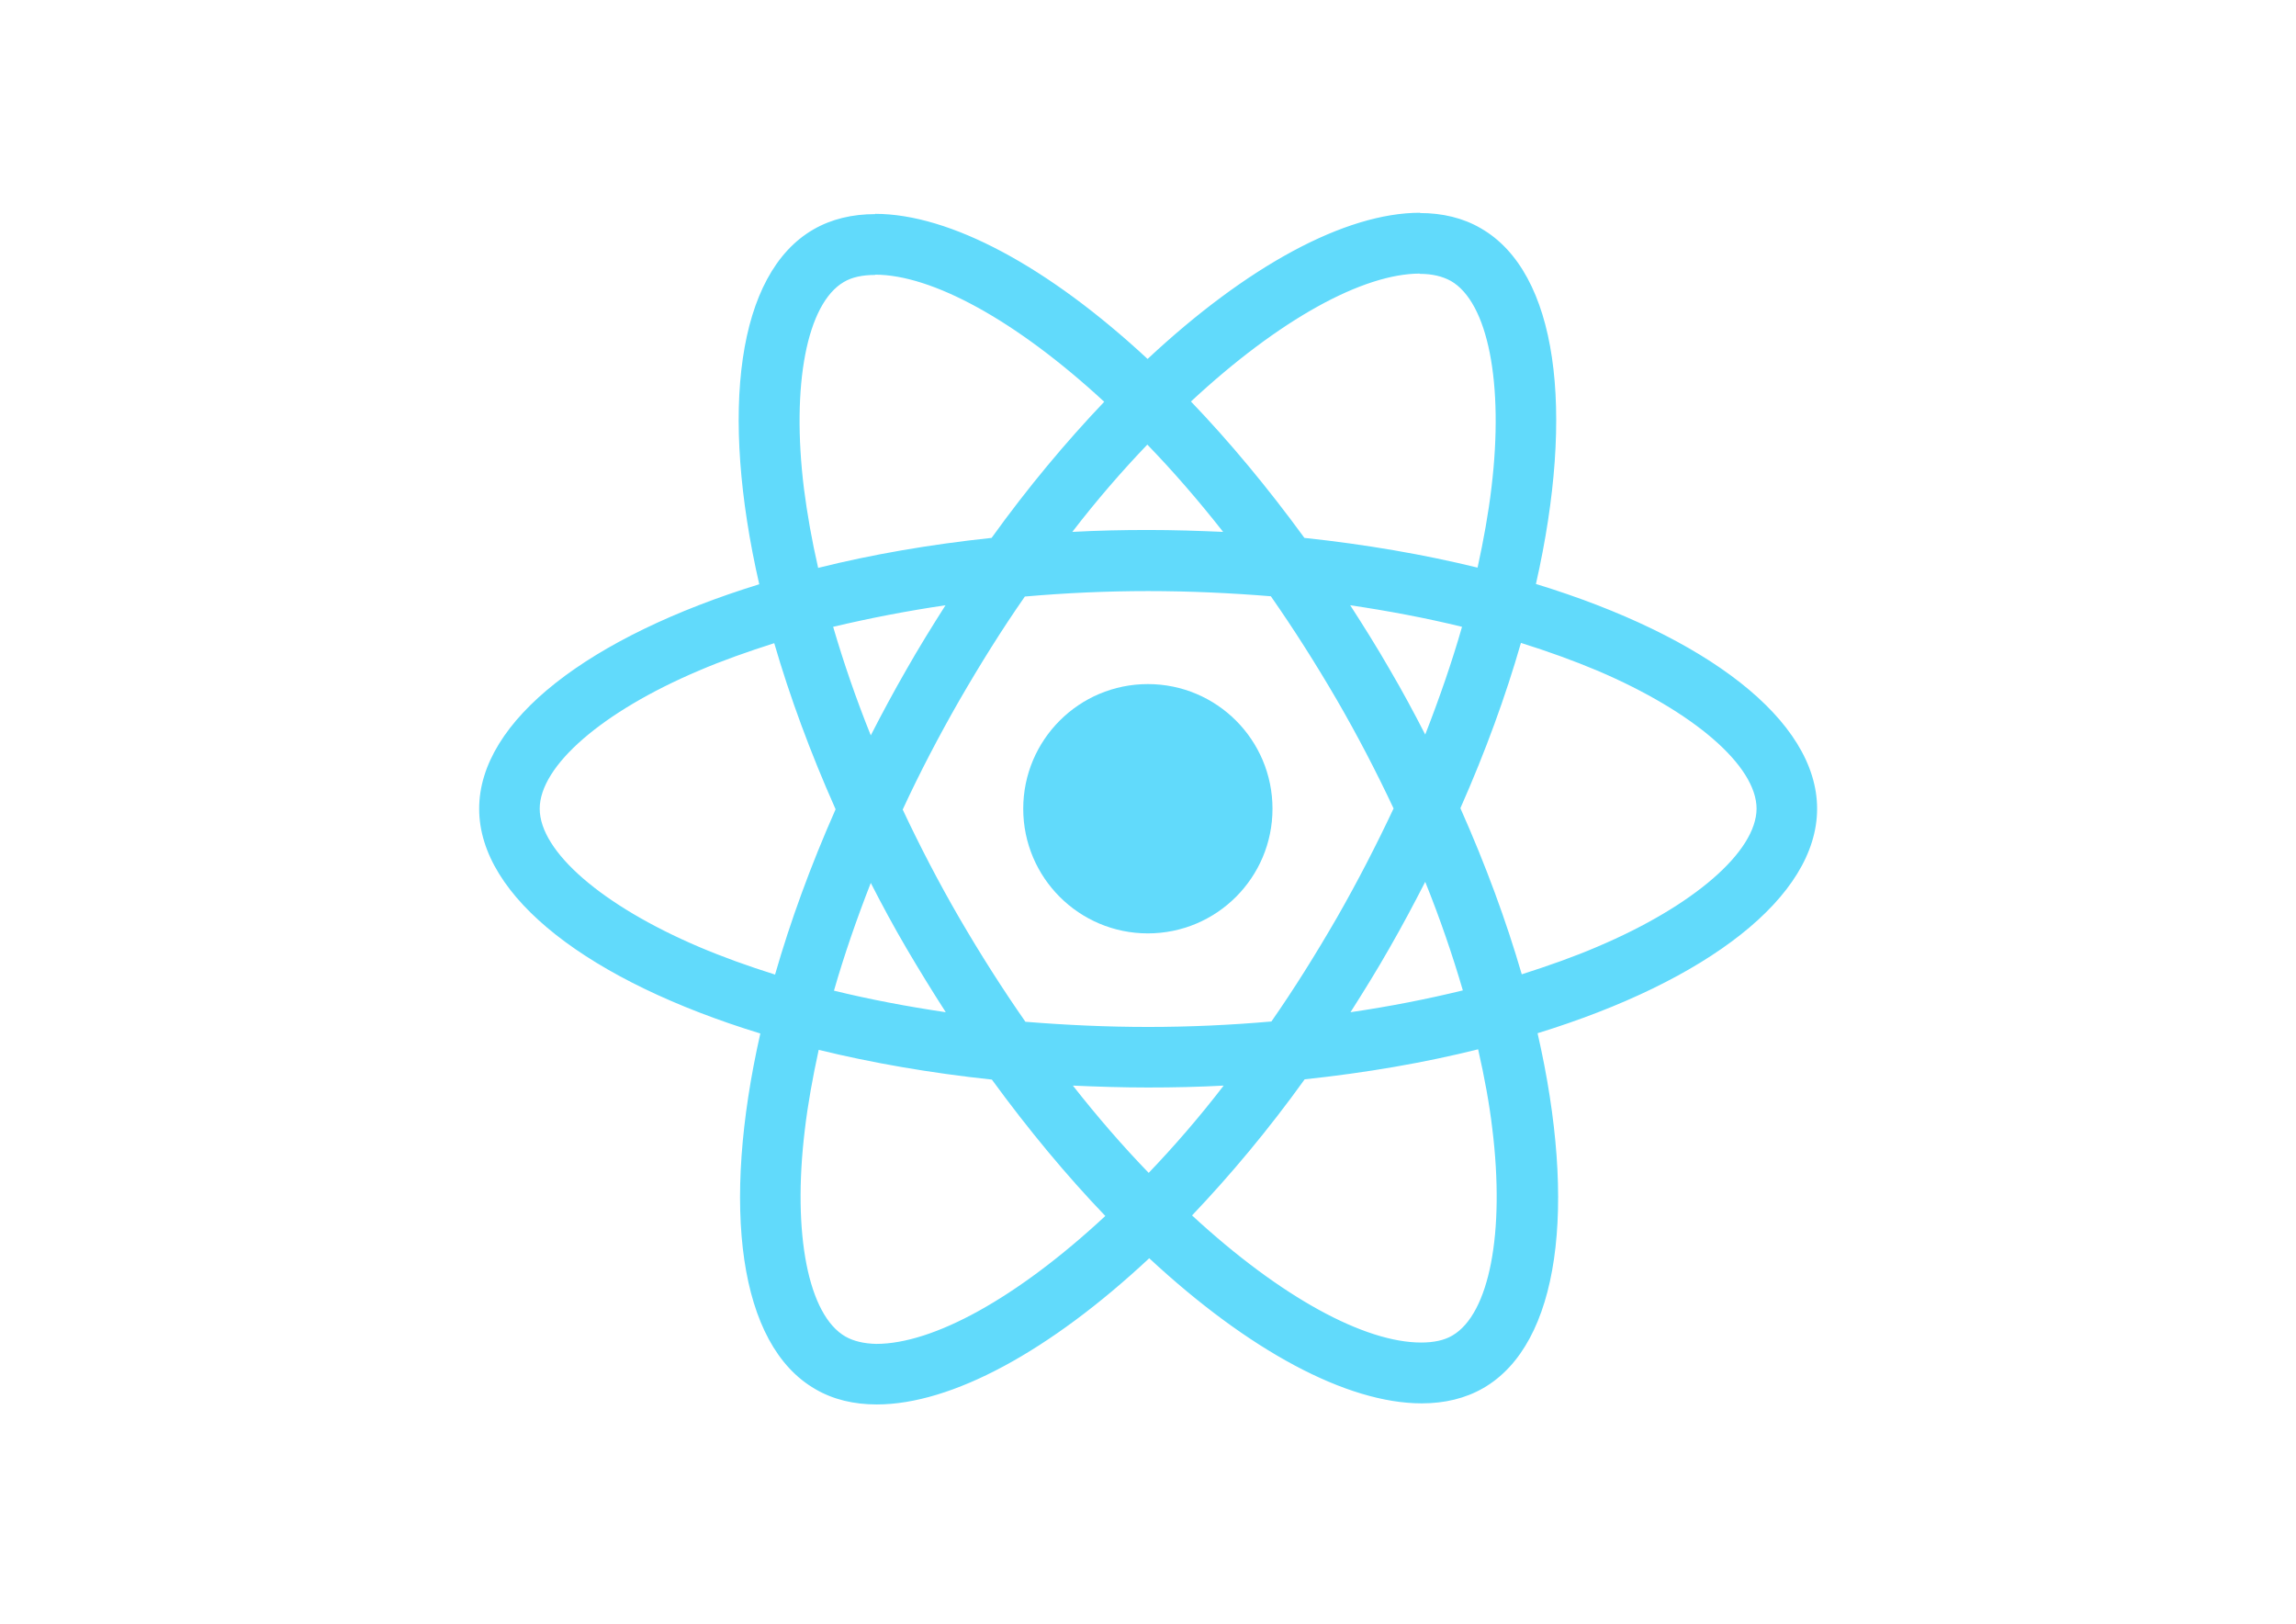
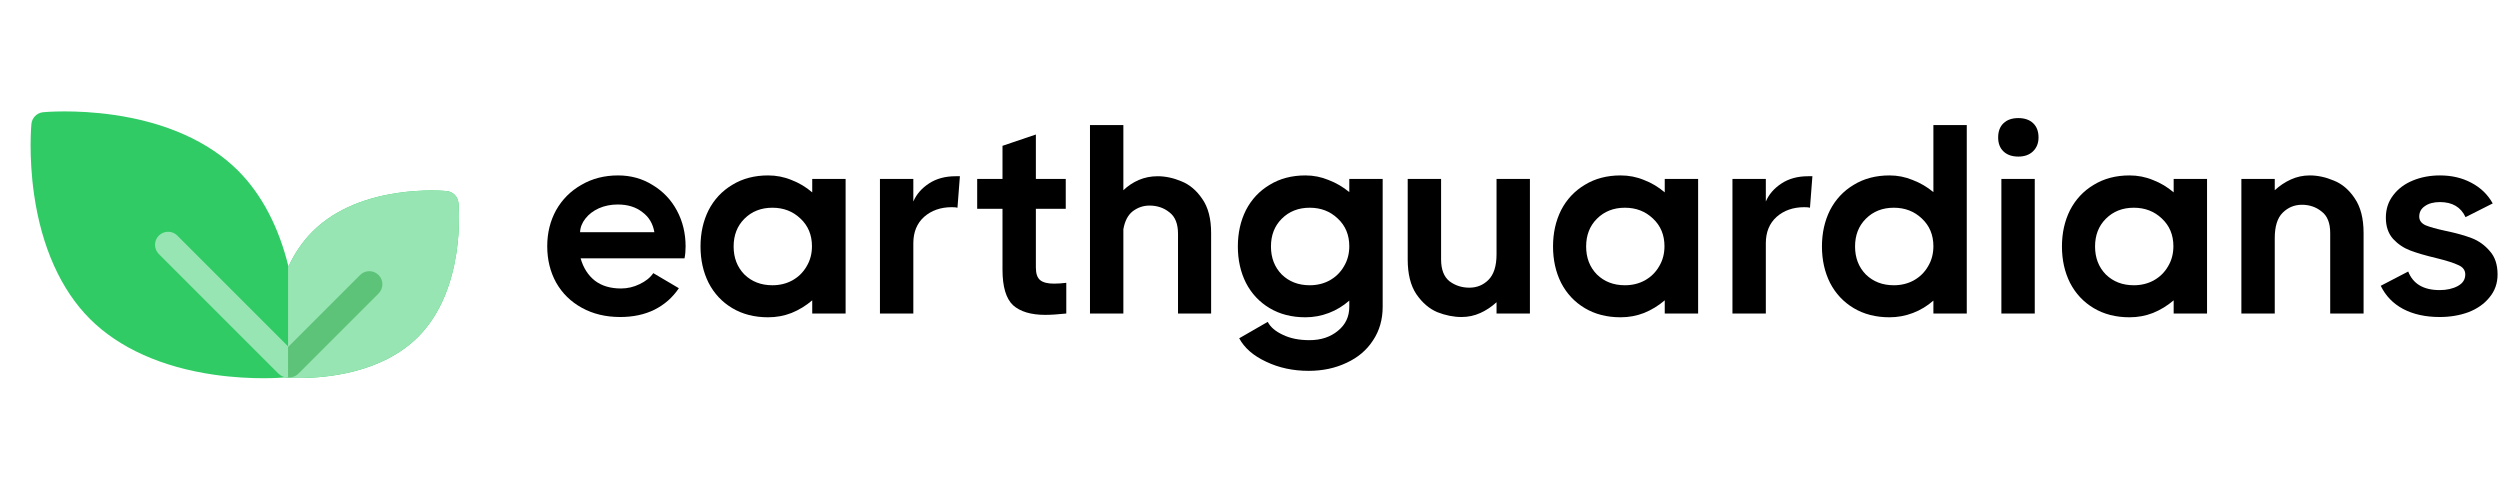
- <svg xmlns="http://www.w3.org/2000/svg" viewBox="0 0 841.9 595.3">
-   <g fill="#61DAFB">
-     <path d="M666.3 296.5c0-32.5-40.7-63.3-103.1-82.4 14.4-63.6 8-114.2-20.2-130.4-6.5-3.8-14.1-5.6-22.4-5.6v22.3c4.6 0 8.3.9 11.4 2.6 13.6 7.8 19.5 37.5 14.9 75.7-1.1 9.4-2.9 19.3-5.1 29.4-19.6-4.8-41-8.5-63.5-10.9-13.5-18.5-27.5-35.3-41.6-50 32.6-30.3 63.2-46.9 84-46.9V78c-27.5 0-63.5 19.6-99.9 53.6-36.4-33.8-72.4-53.2-99.9-53.2v22.3c20.7 0 51.4 16.5 84 46.6-14 14.7-28 31.4-41.3 49.9-22.6 2.4-44 6.1-63.6 11-2.3-10-4-19.7-5.2-29-4.7-38.2 1.1-67.9 14.6-75.8 3-1.8 6.9-2.6 11.5-2.6V78.5c-8.4 0-16 1.8-22.6 5.6-28.1 16.2-34.4 66.7-19.9 130.1-62.2 19.2-102.7 49.9-102.7 82.3 0 32.5 40.7 63.3 103.1 82.4-14.4 63.6-8 114.2 20.2 130.4 6.5 3.8 14.1 5.6 22.5 5.6 27.5 0 63.5-19.6 99.9-53.6 36.4 33.8 72.4 53.2 99.9 53.2 8.4 0 16-1.8 22.6-5.6 28.1-16.2 34.4-66.7 19.9-130.1 62-19.1 102.5-49.9 102.5-82.3zm-130.2-66.7c-3.7 12.9-8.3 26.2-13.5 39.5-4.1-8-8.4-16-13.1-24-4.6-8-9.5-15.8-14.4-23.4 14.2 2.1 27.9 4.7 41 7.9zm-45.8 106.5c-7.8 13.5-15.8 26.3-24.1 38.2-14.9 1.3-30 2-45.2 2-15.1 0-30.2-.7-45-1.9-8.3-11.9-16.4-24.6-24.2-38-7.6-13.1-14.5-26.4-20.8-39.8 6.2-13.4 13.2-26.8 20.7-39.9 7.8-13.5 15.8-26.3 24.1-38.2 14.9-1.3 30-2 45.2-2 15.1 0 30.2.7 45 1.9 8.3 11.9 16.4 24.6 24.2 38 7.6 13.1 14.5 26.4 20.8 39.8-6.3 13.4-13.2 26.8-20.7 39.9zm32.3-13c5.4 13.4 10 26.8 13.8 39.8-13.1 3.2-26.9 5.9-41.2 8 4.9-7.7 9.8-15.6 14.4-23.7 4.6-8 8.9-16.1 13-24.1zM421.2 430c-9.3-9.6-18.6-20.3-27.8-32 9 .4 18.2.7 27.5.7 9.4 0 18.7-.2 27.8-.7-9 11.7-18.3 22.4-27.5 32zm-74.4-58.9c-14.2-2.1-27.9-4.7-41-7.9 3.7-12.9 8.3-26.2 13.5-39.5 4.1 8 8.4 16 13.1 24 4.7 8 9.5 15.8 14.4 23.4zM420.7 163c9.3 9.6 18.6 20.3 27.8 32-9-.4-18.2-.7-27.5-.7-9.4 0-18.7.2-27.8.7 9-11.7 18.3-22.4 27.5-32zm-74 58.9c-4.9 7.7-9.8 15.6-14.4 23.7-4.6 8-8.9 16-13 24-5.4-13.4-10-26.8-13.8-39.8 13.1-3.1 26.9-5.8 41.2-7.9zm-90.5 125.2c-35.4-15.1-58.3-34.9-58.3-50.6 0-15.7 22.9-35.6 58.3-50.6 8.6-3.7 18-7 27.7-10.1 5.7 19.6 13.2 40 22.5 60.9-9.2 20.8-16.6 41.1-22.2 60.6-9.9-3.1-19.3-6.5-28-10.2zM310 490c-13.6-7.8-19.5-37.5-14.9-75.7 1.1-9.4 2.9-19.3 5.1-29.4 19.6 4.8 41 8.5 63.5 10.9 13.5 18.5 27.5 35.3 41.6 50-32.6 30.3-63.2 46.9-84 46.9-4.5-.1-8.3-1-11.3-2.7zm237.2-76.2c4.7 38.2-1.1 67.9-14.6 75.8-3 1.8-6.9 2.6-11.5 2.6-20.7 0-51.4-16.5-84-46.6 14-14.7 28-31.4 41.3-49.9 22.6-2.4 44-6.1 63.6-11 2.3 10.1 4.1 19.8 5.2 29.1zm38.5-66.7c-8.6 3.7-18 7-27.7 10.1-5.7-19.6-13.2-40-22.5-60.9 9.2-20.8 16.6-41.1 22.2-60.6 9.9 3.1 19.3 6.5 28.1 10.2 35.4 15.1 58.3 34.9 58.3 50.6-.1 15.7-23 35.6-58.4 50.6zM320.8 78.4z" />
-     <circle cx="420.9" cy="296.5" r="45.7" />
-     <path d="M520.5 78.1z" />
-   </g>
+ <svg xmlns="http://www.w3.org/2000/svg" width="868" height="170" viewBox="0 0 868 170" fill="none">
+   <path d="M839.96 75.207C839.96 76.515 840.676 77.512 842.109 78.197C843.605 78.82 845.941 79.475 849.119 80.16C852.733 80.908 855.754 81.749 858.184 82.683C860.614 83.618 862.702 85.113 864.446 87.169C866.253 89.163 867.157 91.874 867.157 95.3C867.157 98.354 866.222 101.002 864.353 103.245C862.546 105.488 860.116 107.201 857.063 108.385C854.01 109.507 850.676 110.067 847.063 110.067C842.14 110.067 837.903 109.133 834.352 107.264C830.863 105.394 828.277 102.715 826.595 99.226L836.128 94.272C837.81 98.572 841.455 100.721 847.063 100.721C849.493 100.721 851.58 100.254 853.325 99.319C855.069 98.385 855.941 97.045 855.941 95.3C855.941 93.805 855.131 92.715 853.511 92.029C851.954 91.282 849.399 90.472 845.848 89.599C842.172 88.727 839.181 87.855 836.875 86.983C834.57 86.11 832.576 84.771 830.894 82.964C829.212 81.094 828.37 78.633 828.37 75.58C828.37 72.59 829.212 70.004 830.894 67.823C832.576 65.58 834.85 63.867 837.717 62.683C840.583 61.499 843.729 60.907 847.156 60.907C851.206 60.907 854.82 61.748 857.998 63.43C861.238 65.113 863.73 67.511 865.474 70.627L856.035 75.393C854.415 71.904 851.455 70.16 847.156 70.16C844.975 70.16 843.231 70.627 841.922 71.561C840.614 72.434 839.96 73.649 839.96 75.207Z" fill="black" />
+   <path d="M801.944 60.907C804.686 60.907 807.458 61.499 810.262 62.683C813.128 63.804 815.558 65.86 817.552 68.851C819.608 71.842 820.636 75.861 820.636 80.908V108.852H809.047V80.908C809.047 77.418 808.05 74.926 806.056 73.431C804.125 71.873 801.851 71.094 799.234 71.094C796.617 71.094 794.374 72.029 792.505 73.898C790.698 75.705 789.794 78.633 789.794 82.683V108.852H778.205V62.122H789.794V66.047C791.476 64.49 793.346 63.243 795.402 62.309C797.458 61.374 799.639 60.907 801.944 60.907Z" fill="black" />
+   <path d="M754.695 62.122H766.285V108.852H754.695V104.273C752.515 106.142 750.116 107.606 747.499 108.665C744.944 109.662 742.234 110.161 739.368 110.161C734.632 110.161 730.489 109.102 726.938 106.983C723.386 104.865 720.645 101.936 718.713 98.198C716.844 94.459 715.909 90.254 715.909 85.581C715.909 80.908 716.844 76.702 718.713 72.963C720.645 69.225 723.386 66.297 726.938 64.178C730.489 61.997 734.632 60.907 739.368 60.907C742.234 60.907 744.944 61.437 747.499 62.496C750.116 63.493 752.515 64.926 754.695 66.795V62.122ZM740.863 99.039C743.418 99.039 745.723 98.478 747.779 97.357C749.898 96.173 751.549 94.553 752.733 92.497C753.979 90.441 754.602 88.104 754.602 85.487C754.602 81.562 753.262 78.353 750.583 75.861C747.966 73.368 744.726 72.122 740.863 72.122C736.938 72.122 733.698 73.4 731.143 75.954C728.651 78.447 727.405 81.655 727.405 85.581C727.405 89.506 728.651 92.746 731.143 95.3C733.698 97.793 736.938 99.039 740.863 99.039Z" fill="black" />
+   <path d="M700.767 54.365C698.587 54.365 696.873 53.773 695.627 52.589C694.381 51.405 693.758 49.785 693.758 47.729C693.758 45.611 694.381 43.96 695.627 42.776C696.873 41.592 698.587 41 700.767 41C702.948 41 704.662 41.592 705.908 42.776C707.154 43.96 707.777 45.611 707.777 47.729C707.777 49.723 707.123 51.343 705.814 52.589C704.568 53.773 702.886 54.365 700.767 54.365ZM694.879 108.853V62.122H706.468V108.853H694.879Z" fill="black" />
+   <path d="M671.274 43.43H682.863V108.852H671.274V104.366C669.155 106.235 666.788 107.668 664.171 108.665C661.554 109.662 658.844 110.161 656.04 110.161C651.304 110.161 647.161 109.101 643.609 106.983C640.058 104.864 637.316 101.936 635.385 98.198C633.516 94.459 632.581 90.253 632.581 85.58C632.581 80.907 633.516 76.702 635.385 72.963C637.316 69.225 640.058 66.296 643.609 64.178C647.161 61.997 651.304 60.907 656.04 60.907C658.844 60.907 661.523 61.436 664.077 62.496C666.694 63.492 669.093 64.894 671.274 66.701V43.43ZM657.535 99.039C660.09 99.039 662.395 98.478 664.451 97.356C666.57 96.173 668.221 94.553 669.405 92.496C670.651 90.44 671.274 88.104 671.274 85.487C671.274 81.562 669.934 78.353 667.255 75.861C664.638 73.368 661.398 72.122 657.535 72.122C653.61 72.122 650.37 73.399 647.815 75.954C645.323 78.446 644.077 81.655 644.077 85.58C644.077 89.506 645.323 92.746 647.815 95.3C650.37 97.793 653.61 99.039 657.535 99.039Z" fill="black" />
+   <path d="M629.265 61.187L628.424 72.122C628.05 71.998 627.395 71.935 626.461 71.935C622.598 71.935 619.389 73.057 616.834 75.3C614.342 77.543 613.096 80.596 613.096 84.459V108.852H601.507V62.122H613.096V69.973C614.155 67.48 615.962 65.393 618.517 63.711C621.071 62.028 624.155 61.187 627.769 61.187H629.265Z" fill="black" />
+   <path d="M577.998 62.122H589.587V108.852H577.998V104.273C575.817 106.142 573.419 107.606 570.802 108.665C568.247 109.662 565.537 110.161 562.671 110.161C557.935 110.161 553.792 109.102 550.24 106.983C546.689 104.865 543.947 101.936 542.016 98.198C540.147 94.459 539.212 90.254 539.212 85.581C539.212 80.908 540.147 76.702 542.016 72.963C543.947 69.225 546.689 66.297 550.24 64.178C553.792 61.997 557.935 60.907 562.671 60.907C565.537 60.907 568.247 61.437 570.802 62.496C573.419 63.493 575.817 64.926 577.998 66.795V62.122ZM564.166 99.039C566.721 99.039 569.026 98.478 571.082 97.357C573.2 96.173 574.852 94.553 576.035 92.497C577.282 90.441 577.905 88.104 577.905 85.487C577.905 81.562 576.565 78.353 573.886 75.861C571.269 73.368 568.029 72.122 564.166 72.122C560.241 72.122 557.001 73.4 554.446 75.954C551.954 78.447 550.708 81.655 550.708 85.581C550.708 89.506 551.954 92.746 554.446 95.3C557.001 97.793 560.241 99.039 564.166 99.039Z" fill="black" />
+   <path d="M519.598 62.122H531.187V108.852H519.598V104.927C517.916 106.485 516.046 107.731 513.99 108.665C511.934 109.6 509.753 110.067 507.448 110.067C504.707 110.067 501.903 109.507 499.037 108.385C496.233 107.201 493.803 105.114 491.747 102.123C489.753 99.132 488.756 95.114 488.756 90.067V62.122H500.345V90.067C500.345 93.556 501.311 96.079 503.242 97.637C505.236 99.132 507.541 99.88 510.158 99.88C512.775 99.88 514.987 98.977 516.794 97.17C518.663 95.3 519.598 92.341 519.598 88.291V62.122Z" fill="black" />
+   <path d="M468.475 62.122H480.064V106.516C480.064 110.94 478.943 114.834 476.7 118.198C474.519 121.563 471.466 124.149 467.54 125.956C463.615 127.825 459.222 128.759 454.362 128.759C448.942 128.759 444.019 127.7 439.596 125.582C435.172 123.526 432.056 120.815 430.25 117.451L440.156 111.75C441.091 113.557 442.836 115.052 445.39 116.236C447.945 117.482 451.029 118.105 454.643 118.105C458.63 118.105 461.933 117.015 464.55 114.834C467.167 112.715 468.475 109.943 468.475 106.516V104.366C466.357 106.235 463.989 107.669 461.372 108.665C458.755 109.662 456.045 110.161 453.241 110.161C448.506 110.161 444.362 109.102 440.811 106.983C437.259 104.865 434.518 101.936 432.586 98.198C430.717 94.459 429.782 90.254 429.782 85.581C429.782 80.908 430.717 76.702 432.586 72.963C434.518 69.225 437.259 66.297 440.811 64.178C444.362 61.997 448.506 60.907 453.241 60.907C456.045 60.907 458.724 61.437 461.279 62.496C463.895 63.493 466.294 64.895 468.475 66.701V62.122ZM454.736 99.039C457.291 99.039 459.596 98.478 461.652 97.357C463.771 96.173 465.422 94.553 466.606 92.497C467.852 90.441 468.475 88.104 468.475 85.487C468.475 81.562 467.135 78.353 464.456 75.861C461.839 73.368 458.599 72.122 454.736 72.122C450.811 72.122 447.571 73.4 445.016 75.954C442.524 78.447 441.278 81.655 441.278 85.581C441.278 89.506 442.524 92.746 445.016 95.3C447.571 97.793 450.811 99.039 454.736 99.039Z" fill="black" />
+   <path d="M420.501 108.852H409.005V81.188C409.005 77.698 408.008 75.206 406.014 73.711C404.083 72.153 401.777 71.374 399.098 71.374C396.98 71.374 395.048 72.029 393.304 73.337C391.621 74.645 390.531 76.733 390.032 79.599V108.852H378.443V43.43H390.032V66.047C391.59 64.552 393.366 63.368 395.36 62.496C397.416 61.623 399.597 61.187 401.902 61.187C404.644 61.187 407.416 61.779 410.22 62.963C413.024 64.084 415.423 66.109 417.416 69.038C419.473 71.966 420.501 75.923 420.501 80.907V108.852Z" fill="black" />
+   <path d="M359.655 92.871C359.655 94.989 360.153 96.453 361.15 97.263C362.147 98.073 363.736 98.478 365.917 98.478C367.225 98.478 368.658 98.385 370.216 98.198V108.852C367.287 109.164 364.857 109.32 362.926 109.32C357.941 109.32 354.203 108.198 351.711 105.955C349.281 103.65 348.066 99.537 348.066 93.618V72.496H339.28V62.122H348.066V50.626L359.655 46.701V62.122H370.029V72.496H359.655V92.871Z" fill="black" />
+   <path d="M333.275 61.187L332.434 72.122C332.06 71.998 331.406 71.935 330.472 71.935C326.609 71.935 323.4 73.057 320.845 75.3C318.353 77.543 317.107 80.596 317.107 84.459V108.852H305.518V62.122H317.107V69.973C318.166 67.48 319.973 65.393 322.527 63.711C325.082 62.028 328.166 61.187 331.78 61.187H333.275Z" fill="black" />
+   <path d="M282.007 62.122H293.596V108.852H282.007V104.273C279.826 106.142 277.427 107.606 274.81 108.665C272.256 109.662 269.545 110.161 266.679 110.161C261.944 110.161 257.801 109.102 254.249 106.983C250.698 104.865 247.956 101.936 246.025 98.198C244.155 94.459 243.221 90.254 243.221 85.581C243.221 80.908 244.155 76.702 246.025 72.963C247.956 69.225 250.698 66.297 254.249 64.178C257.801 61.997 261.944 60.907 266.679 60.907C269.545 60.907 272.256 61.437 274.81 62.496C277.427 63.493 279.826 64.926 282.007 66.795V62.122ZM268.175 99.039C270.729 99.039 273.035 98.478 275.091 97.357C277.209 96.173 278.86 94.553 280.044 92.497C281.29 90.441 281.913 88.104 281.913 85.487C281.913 81.562 280.574 78.353 277.895 75.861C275.278 73.368 272.038 72.122 268.175 72.122C264.249 72.122 261.009 73.4 258.455 75.954C255.963 78.447 254.716 81.655 254.716 85.581C254.716 89.506 255.963 92.746 258.455 95.3C261.009 97.793 264.249 99.039 268.175 99.039Z" fill="black" />
+   <path d="M214.58 60.907C219.066 60.907 223.085 62.029 226.637 64.272C230.25 66.452 233.054 69.412 235.048 73.15C237.042 76.889 238.039 81.032 238.039 85.581C238.039 87.076 237.914 88.447 237.665 89.693H201.589C202.524 92.995 204.175 95.581 206.543 97.45C208.91 99.257 211.932 100.16 215.608 100.16C217.851 100.16 220.001 99.662 222.057 98.665C224.175 97.668 225.764 96.391 226.824 94.833L235.702 100.067C233.522 103.307 230.687 105.799 227.197 107.544C223.77 109.226 219.814 110.067 215.328 110.067C210.343 110.067 205.919 109.008 202.056 106.89C198.193 104.771 195.203 101.843 193.084 98.104C191.028 94.366 190 90.16 190 85.487C190 80.876 191.028 76.702 193.084 72.963C195.203 69.225 198.131 66.297 201.87 64.178C205.608 61.997 209.845 60.907 214.58 60.907ZM227.197 80.627C226.699 77.636 225.297 75.3 222.992 73.618C220.749 71.873 217.914 71.001 214.487 71.001C212.119 71.001 209.938 71.437 207.944 72.309C206.013 73.181 204.455 74.365 203.271 75.861C202.088 77.356 201.465 78.945 201.402 80.627H227.197Z" fill="black" />
+   <path d="M159.174 70.417C158.967 68.254 157.254 66.541 155.09 66.334C153.879 66.218 125.21 63.689 108.516 80.383C104.896 84.003 102.181 88.186 100.149 92.53C96.8 78.822 90.846 67.449 82.671 59.274C72.595 49.198 57.661 42.494 39.485 39.888C25.96 37.948 15.429 38.917 14.987 38.96C12.824 39.167 11.111 40.88 10.904 43.043C10.862 43.485 9.893 54.016 11.832 67.54C14.438 85.717 21.142 100.651 31.218 110.726C41.294 120.802 56.227 127.506 74.404 130.112C81.098 131.072 87.057 131.32 91.424 131.32C95.381 131.319 98.026 131.117 98.726 131.056C99.325 131.107 101.148 131.242 103.802 131.242C113.087 131.242 132.52 129.596 145.124 116.991C161.818 100.297 159.289 71.63 159.174 70.417Z" fill="#30CB65" />
+   <path d="M131.437 95.48C129.667 93.71 126.795 93.71 125.023 95.48L100.136 120.369L61.561 81.793C59.791 80.023 56.919 80.023 55.148 81.793C53.376 83.564 53.377 86.436 55.148 88.207L96.674 129.733C97.559 130.618 98.72 131.061 99.88 131.061C99.965 131.061 100.051 131.055 100.136 131.049C100.221 131.054 100.306 131.061 100.391 131.061C101.552 131.061 102.713 130.618 103.598 129.733L131.437 101.894C133.209 100.123 133.208 97.251 131.437 95.48Z" fill="#97E5B2" />
+   <path d="M155.09 66.334C153.878 66.218 125.21 63.689 108.516 80.383C104.895 84.003 102.181 88.186 100.148 92.53C100.103 92.349 100.057 92.171 100.012 91.991V131.144C100.921 131.194 102.21 131.242 103.802 131.242C113.086 131.242 132.518 129.596 145.123 116.991C161.817 100.297 159.289 71.629 159.172 70.416C158.966 68.254 157.253 66.54 155.09 66.334Z" fill="#97E5B2" />
+   <path d="M125.025 95.481L100.137 120.369L100.013 120.245V131.055C100.055 131.053 100.096 131.051 100.137 131.049C100.222 131.054 100.308 131.061 100.393 131.061C101.553 131.061 102.713 130.619 103.599 129.733L131.437 101.894C133.209 100.123 133.209 97.252 131.437 95.48C129.667 93.71 126.795 93.71 125.025 95.481Z" fill="#5DC378" />
</svg>
